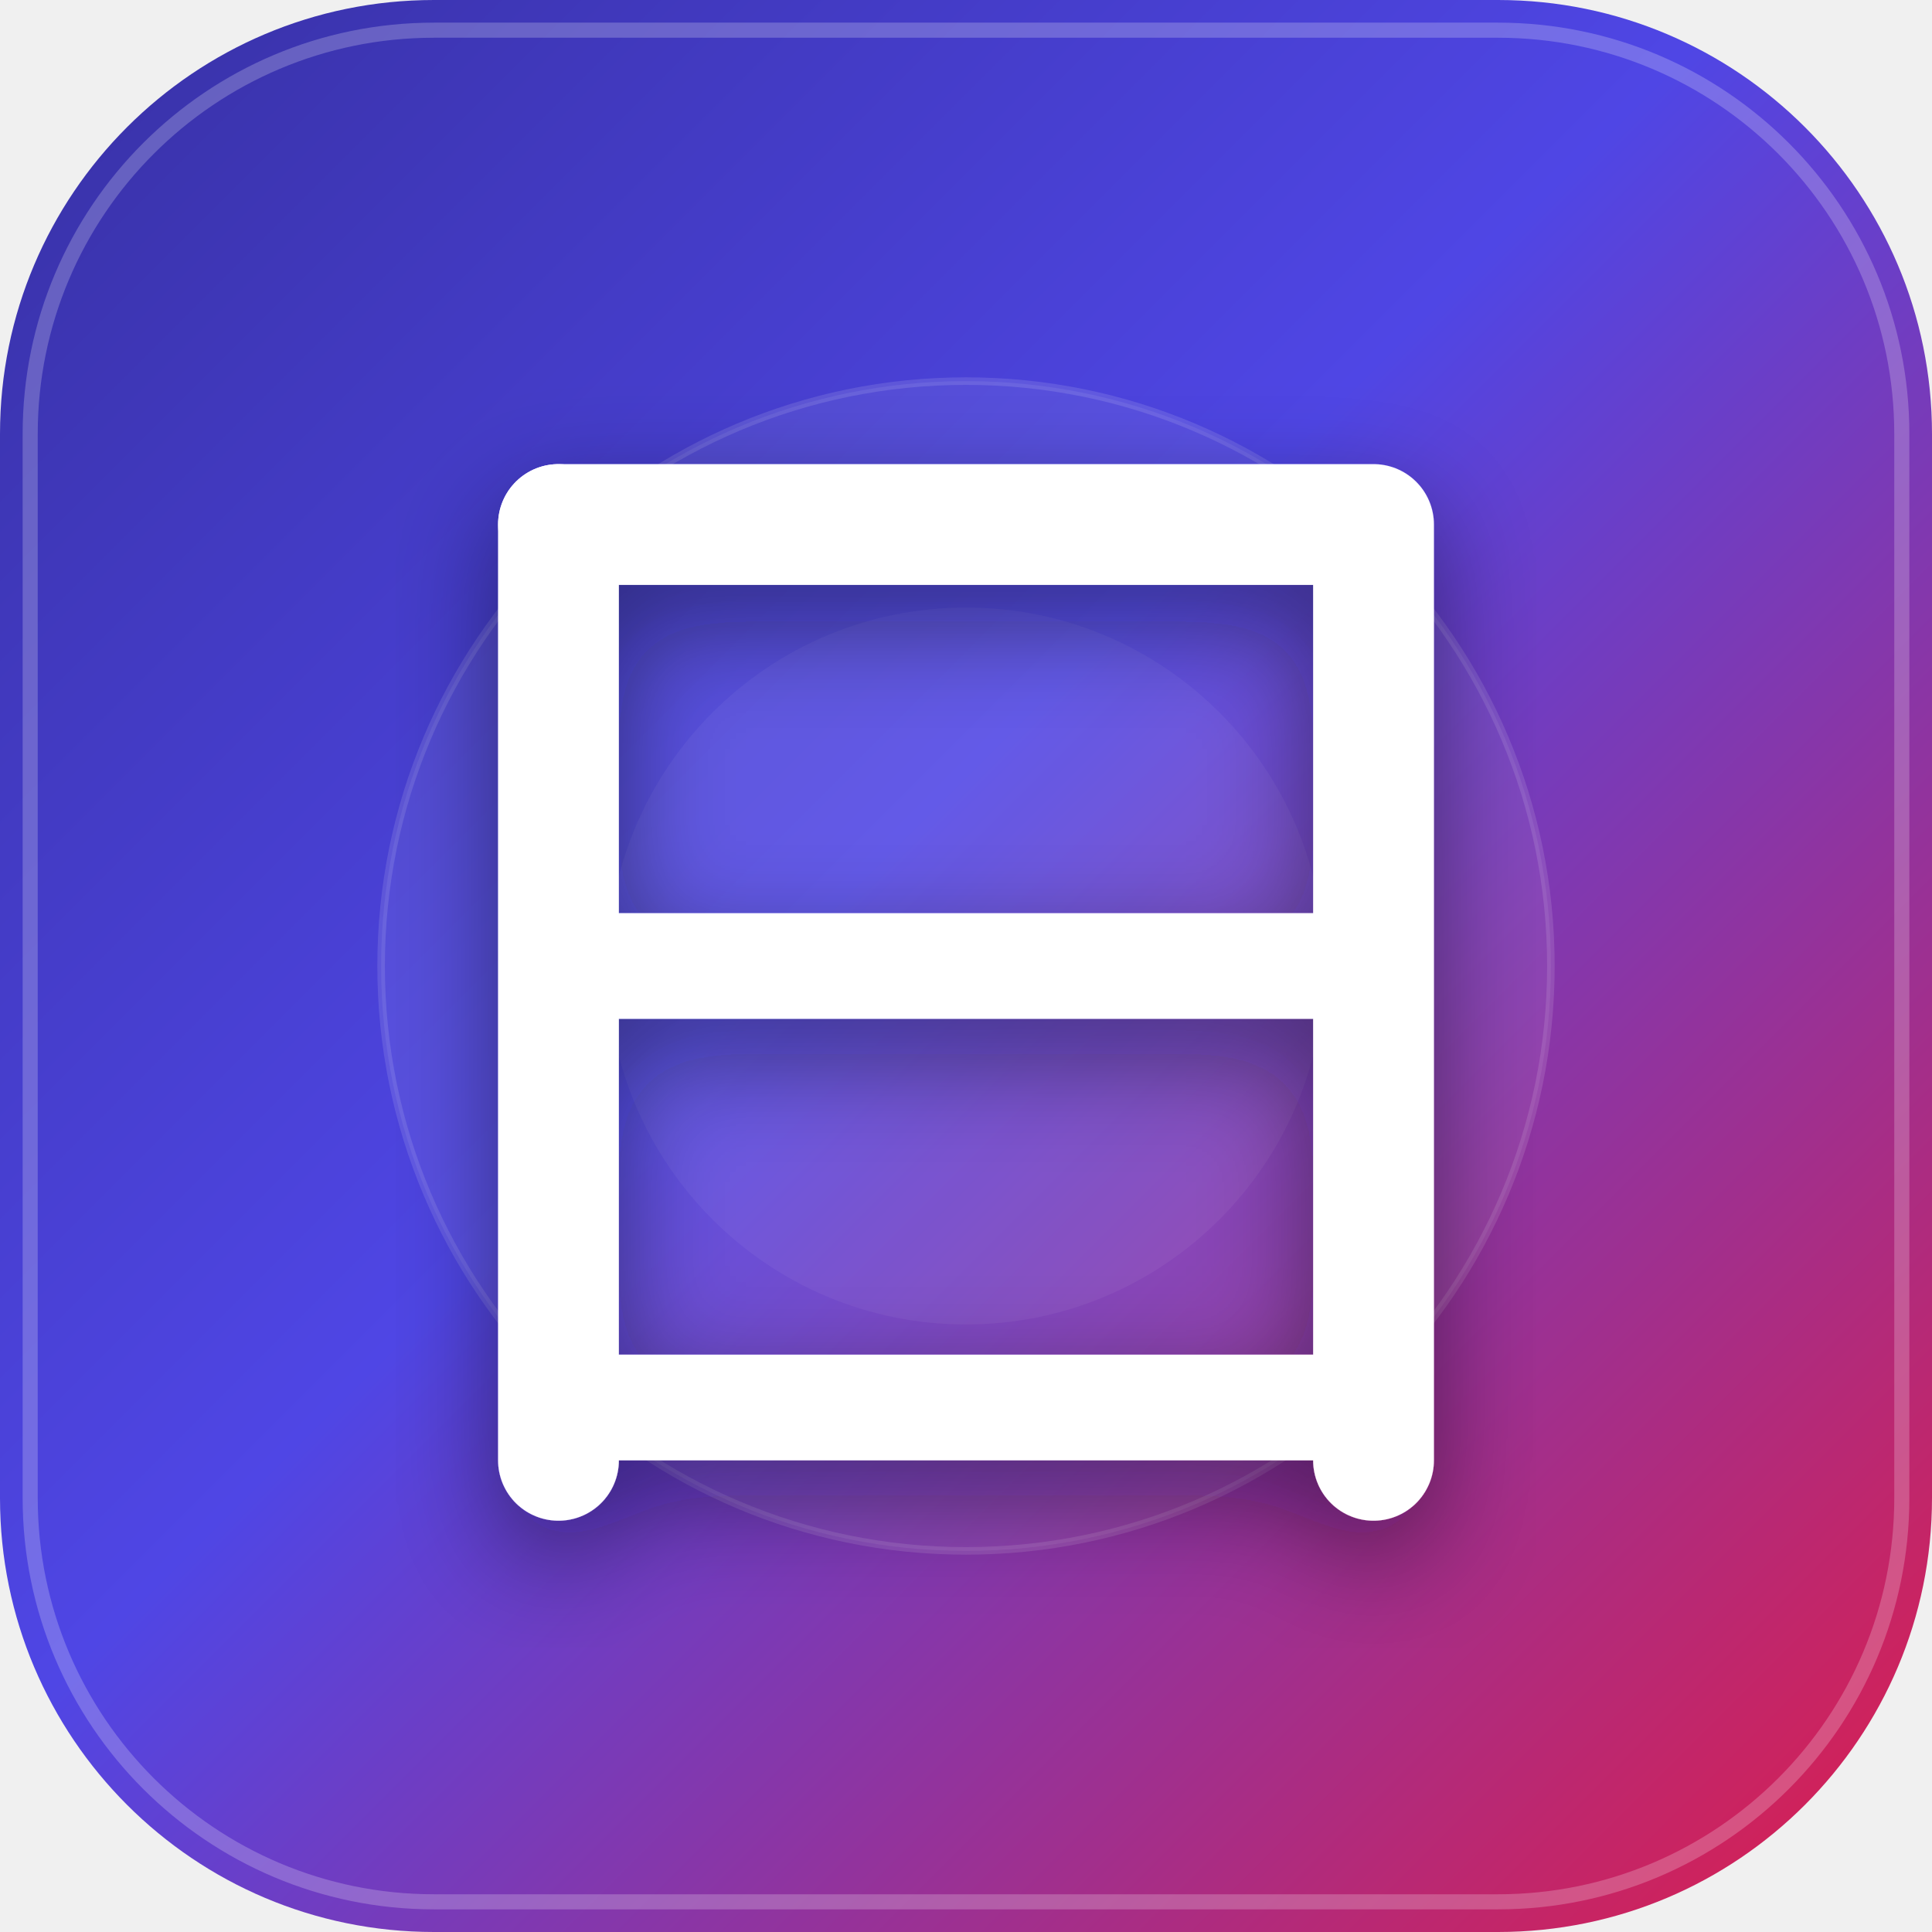
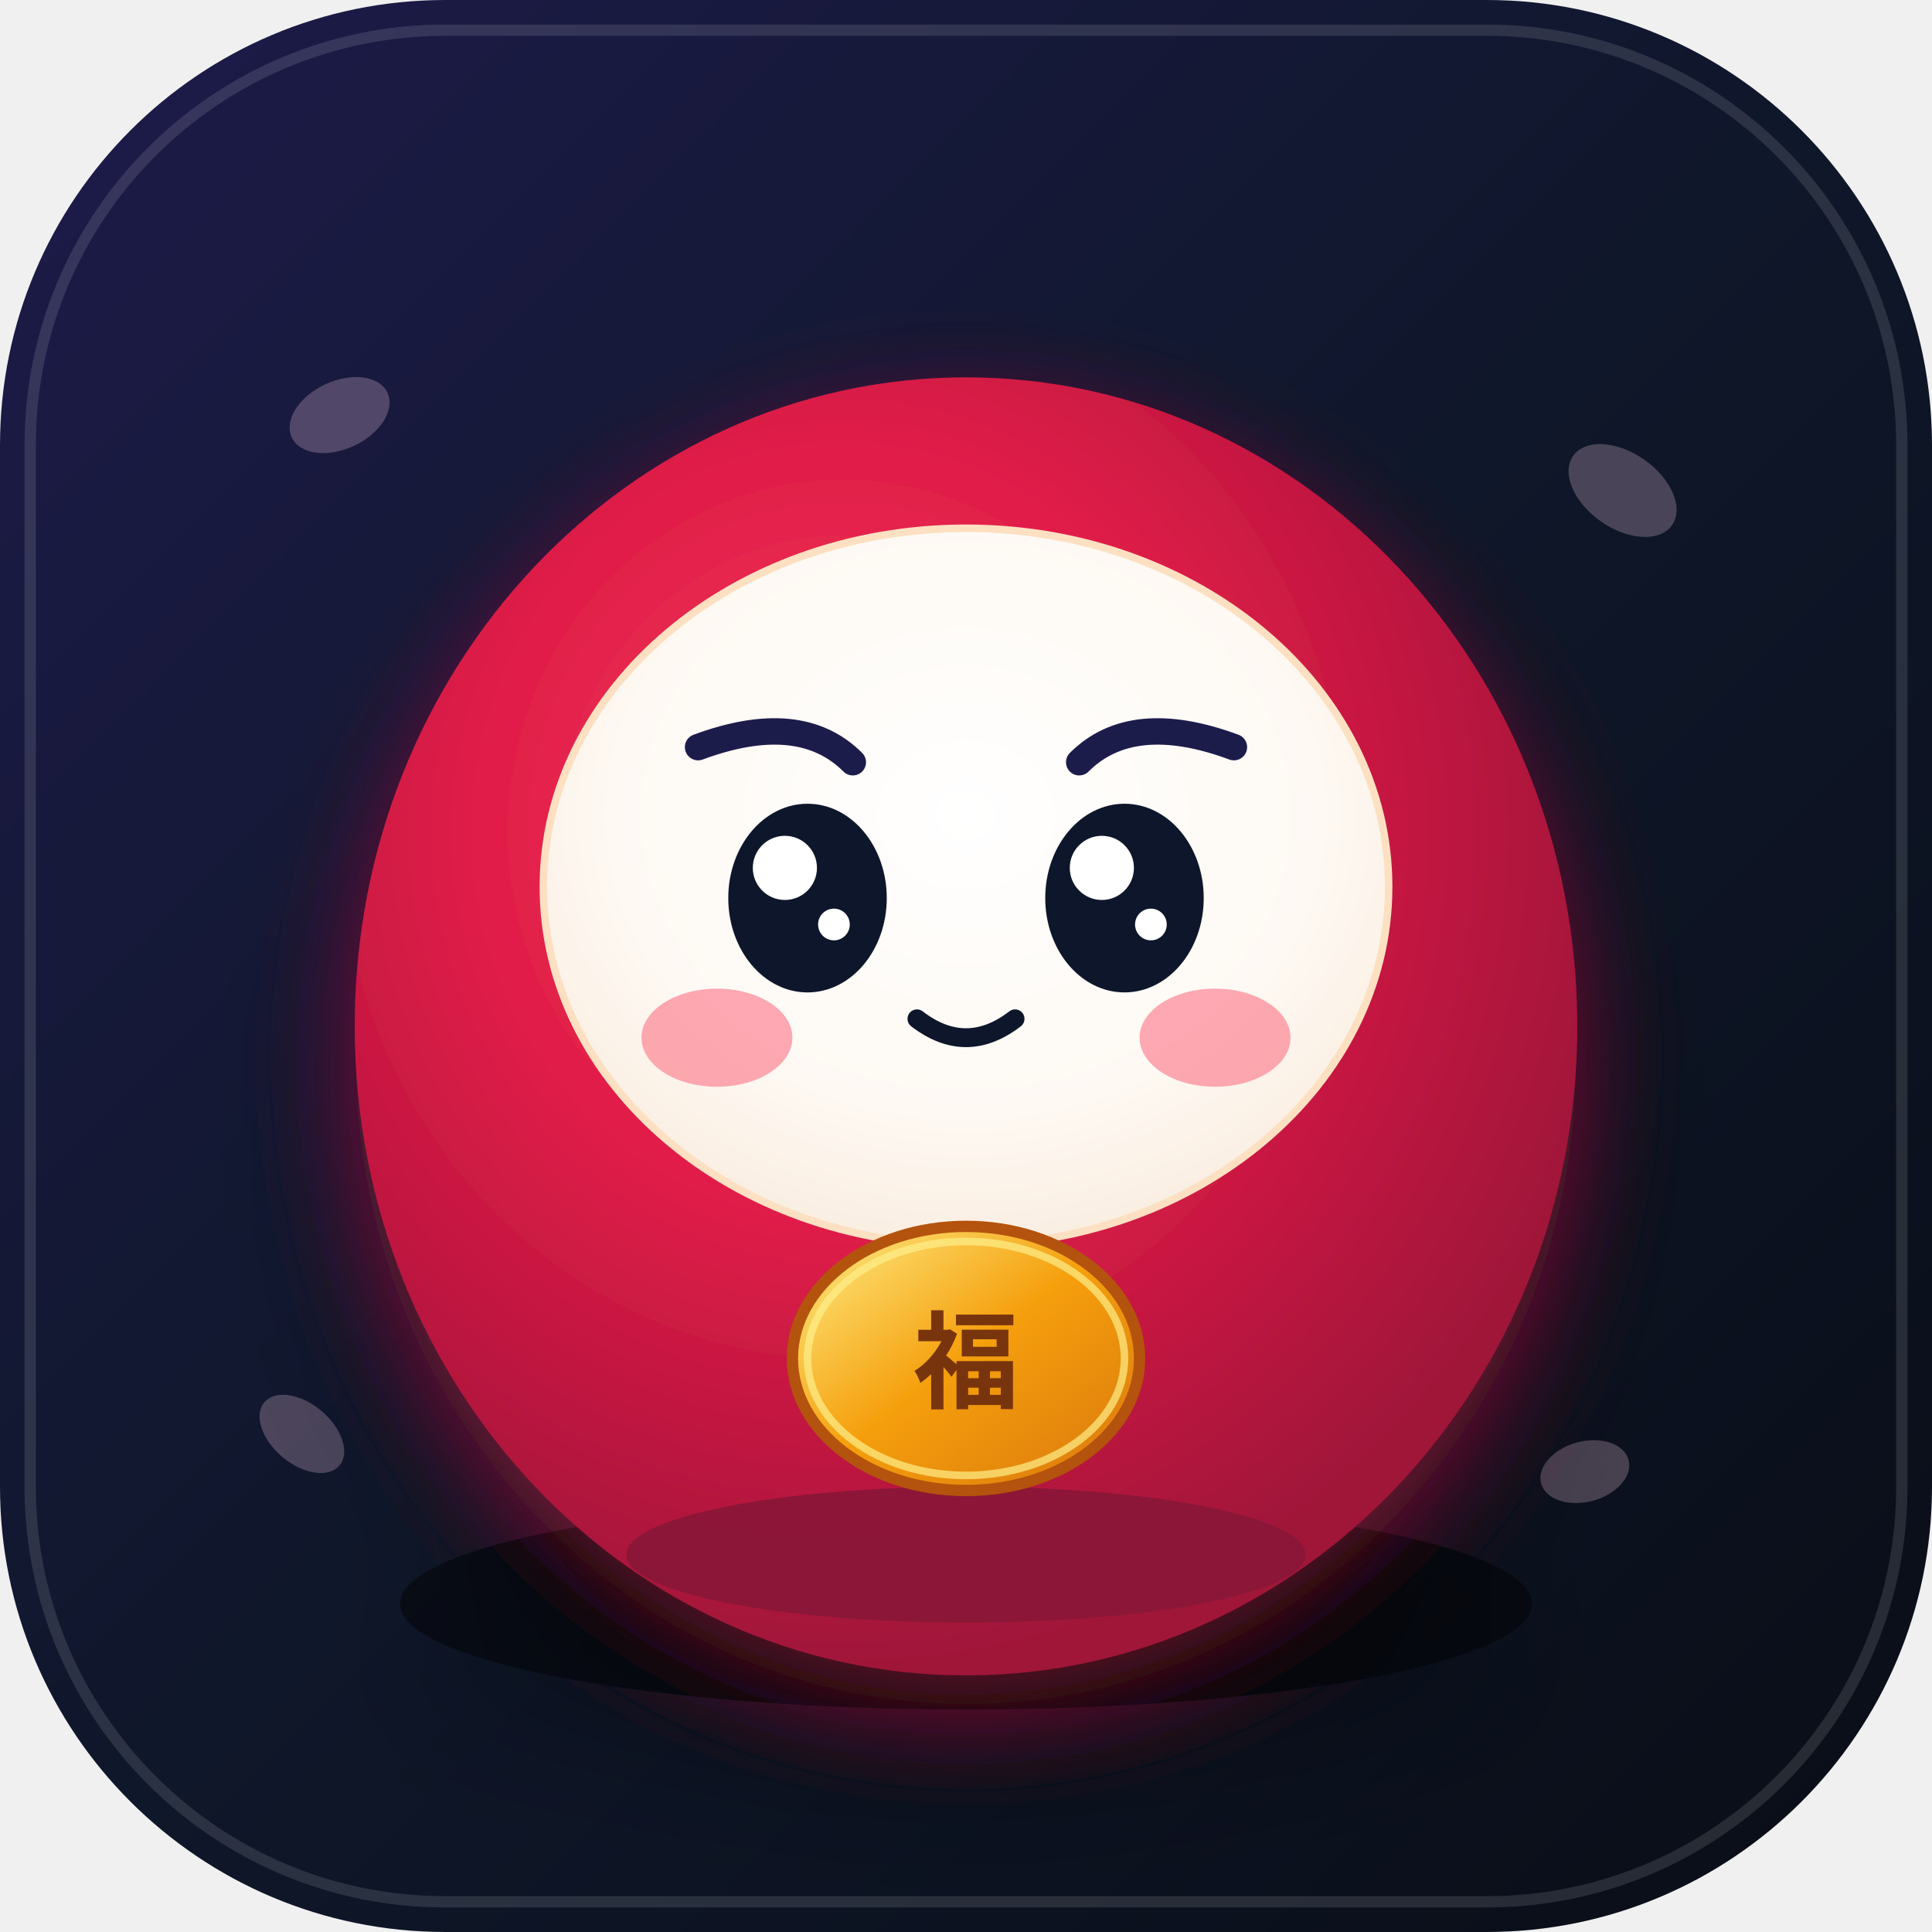
<svg xmlns="http://www.w3.org/2000/svg" width="512" height="512" viewBox="0 0 512 512">
  <defs>
    <linearGradient id="bgGrad" x1="0%" y1="0%" x2="100%" y2="100%">
-       <stop offset="0%" stop-color="#3730a3" />
-       <stop offset="45%" stop-color="#4f46e5" />
-       <stop offset="100%" stop-color="#e11d48" />
+       <stop offset="0%" stop-color="#1e1b4b" />
+       <stop offset="50%" stop-color="#0f172a" />
+       <stop offset="100%" stop-color="#090d16" />
+     </linearGradient>
+     <radialGradient id="darumaBody" cx="40%" cy="35%" r="65%">
+       <stop offset="0%" stop-color="#f43f5e" />
+       <stop offset="45%" stop-color="#e11d48" />
+       <stop offset="100%" stop-color="#9f1239" />
+     </radialGradient>
+     <radialGradient id="darumaFace" cx="50%" cy="40%" r="60%">
+       <stop offset="0%" stop-color="#ffffff" />
+       <stop offset="70%" stop-color="#fef9f3" />
+       <stop offset="100%" stop-color="#faeee2" />
+     </radialGradient>
+     <linearGradient id="goldCrest" x1="0%" y1="0%" x2="100%" y2="100%">
+       <stop offset="0%" stop-color="#fef08a" />
+       <stop offset="50%" stop-color="#f59e0b" />
+       <stop offset="100%" stop-color="#d97706" />
    </linearGradient>
    <filter id="shadow" x="-20%" y="-20%" width="140%" height="140%">
-       <feDropShadow dx="0" dy="10" stdDeviation="14" flood-color="#090d16" flood-opacity="0.45" />
+       <feDropShadow dx="0" dy="16" stdDeviation="18" flood-color="#000000" flood-opacity="0.45" />
+     </filter>
+     <filter id="glow" x="-20%" y="-20%" width="140%" height="140%">
+       <feDropShadow dx="0" dy="8" stdDeviation="12" flood-color="#e11d48" flood-opacity="0.35" />
    </filter>
  </defs>
-   <rect width="512" height="512" rx="115" fill="url(#bgGrad)" />
-   <rect x="8" y="8" width="496" height="496" rx="107" fill="none" stroke="rgba(255,255,255,0.22)" stroke-width="4" />
-   <g>
-     <circle cx="256" cy="256" r="155" fill="rgba(255,255,255,0.07)" stroke="rgba(255,255,255,0.12)" stroke-width="2" />
-     <circle cx="256" cy="256" r="95" fill="rgba(255,255,255,0.05)" />
-     <g filter="url(#shadow)">
-       <path d="M 148 139 L 148 387" stroke="#ffffff" stroke-width="32" stroke-linecap="round" stroke-linejoin="round" fill="none" />
-       <path d="M 148 139 L 364 139 L 364 387" stroke="#ffffff" stroke-width="32" stroke-linecap="round" stroke-linejoin="round" fill="none" />
-       <path d="M 148 256 L 364 256" stroke="#ffffff" stroke-width="28" stroke-linecap="round" stroke-linejoin="round" fill="none" />
-       <path d="M 148 373 L 364 373" stroke="#ffffff" stroke-width="28" stroke-linecap="round" stroke-linejoin="round" fill="none" />
+   <rect width="512" height="512" rx="118" fill="url(#bgGrad)" />
+   <rect x="8" y="8" width="496" height="496" rx="110" fill="none" stroke="rgba(255,255,255,0.12)" stroke-width="3" />
+   <g opacity="0.25">
+     <ellipse cx="90" cy="110" rx="14" ry="9" transform="rotate(-25 90 110)" fill="#fbcfe8" />
+     <ellipse cx="430" cy="130" rx="16" ry="10" transform="rotate(35 430 130)" fill="#fbcfe8" />
+     <ellipse cx="420" cy="390" rx="12" ry="8" transform="rotate(-15 420 390)" fill="#fbcfe8" />
+     <ellipse cx="80" cy="380" rx="13" ry="8" transform="rotate(40 80 380)" fill="#fbcfe8" />
+   </g>
+   <g filter="url(#shadow)">
+     <ellipse cx="256" cy="425" rx="150" ry="28" fill="rgba(0, 0, 0, 0.45)" />
+     <g filter="url(#glow)">
+       <ellipse cx="256" cy="272" rx="162" ry="172" fill="url(#darumaBody)" />
    </g>
+     <ellipse cx="256" cy="412" rx="90" ry="18" fill="#881337" opacity="0.9" />
+     <ellipse cx="256" cy="235" rx="112" ry="95" fill="url(#darumaFace)" stroke="#fde0c2" stroke-width="2" />
+     <ellipse cx="190" cy="275" rx="20" ry="13" fill="#fb7185" opacity="0.6" />
+     <ellipse cx="322" cy="275" rx="20" ry="13" fill="#fb7185" opacity="0.6" />
+     <path d="M 185 198 Q 212 188 226 202" fill="none" stroke="#1e1b4b" stroke-width="7" stroke-linecap="round" />
+     <path d="M 327 198 Q 300 188 286 202" fill="none" stroke="#1e1b4b" stroke-width="7" stroke-linecap="round" />
+     <ellipse cx="214" cy="238" rx="21" ry="25" fill="#0f172a" />
+     <circle cx="208" cy="230" r="8.5" fill="#ffffff" />
+     <circle cx="221" cy="245" r="4.2" fill="#ffffff" />
+     <ellipse cx="298" cy="238" rx="21" ry="25" fill="#0f172a" />
+     <circle cx="292" cy="230" r="8.5" fill="#ffffff" />
+     <circle cx="305" cy="245" r="4.2" fill="#ffffff" />
+     <path d="M 243 270 Q 256 280 269 270" fill="none" stroke="#0f172a" stroke-width="5" stroke-linecap="round" />
+     <ellipse cx="256" cy="360" rx="46" ry="35" fill="url(#goldCrest)" stroke="#b45309" stroke-width="3" />
+     <ellipse cx="256" cy="360" rx="42" ry="31" fill="none" stroke="#fef08a" stroke-width="2" opacity="0.7" />
+     <text x="256" y="371" font-family="'Noto Sans JP', 'Hiragino Sans', sans-serif" font-weight="900" font-size="28" fill="#78350f" text-anchor="middle">福</text>
  </g>
</svg>
